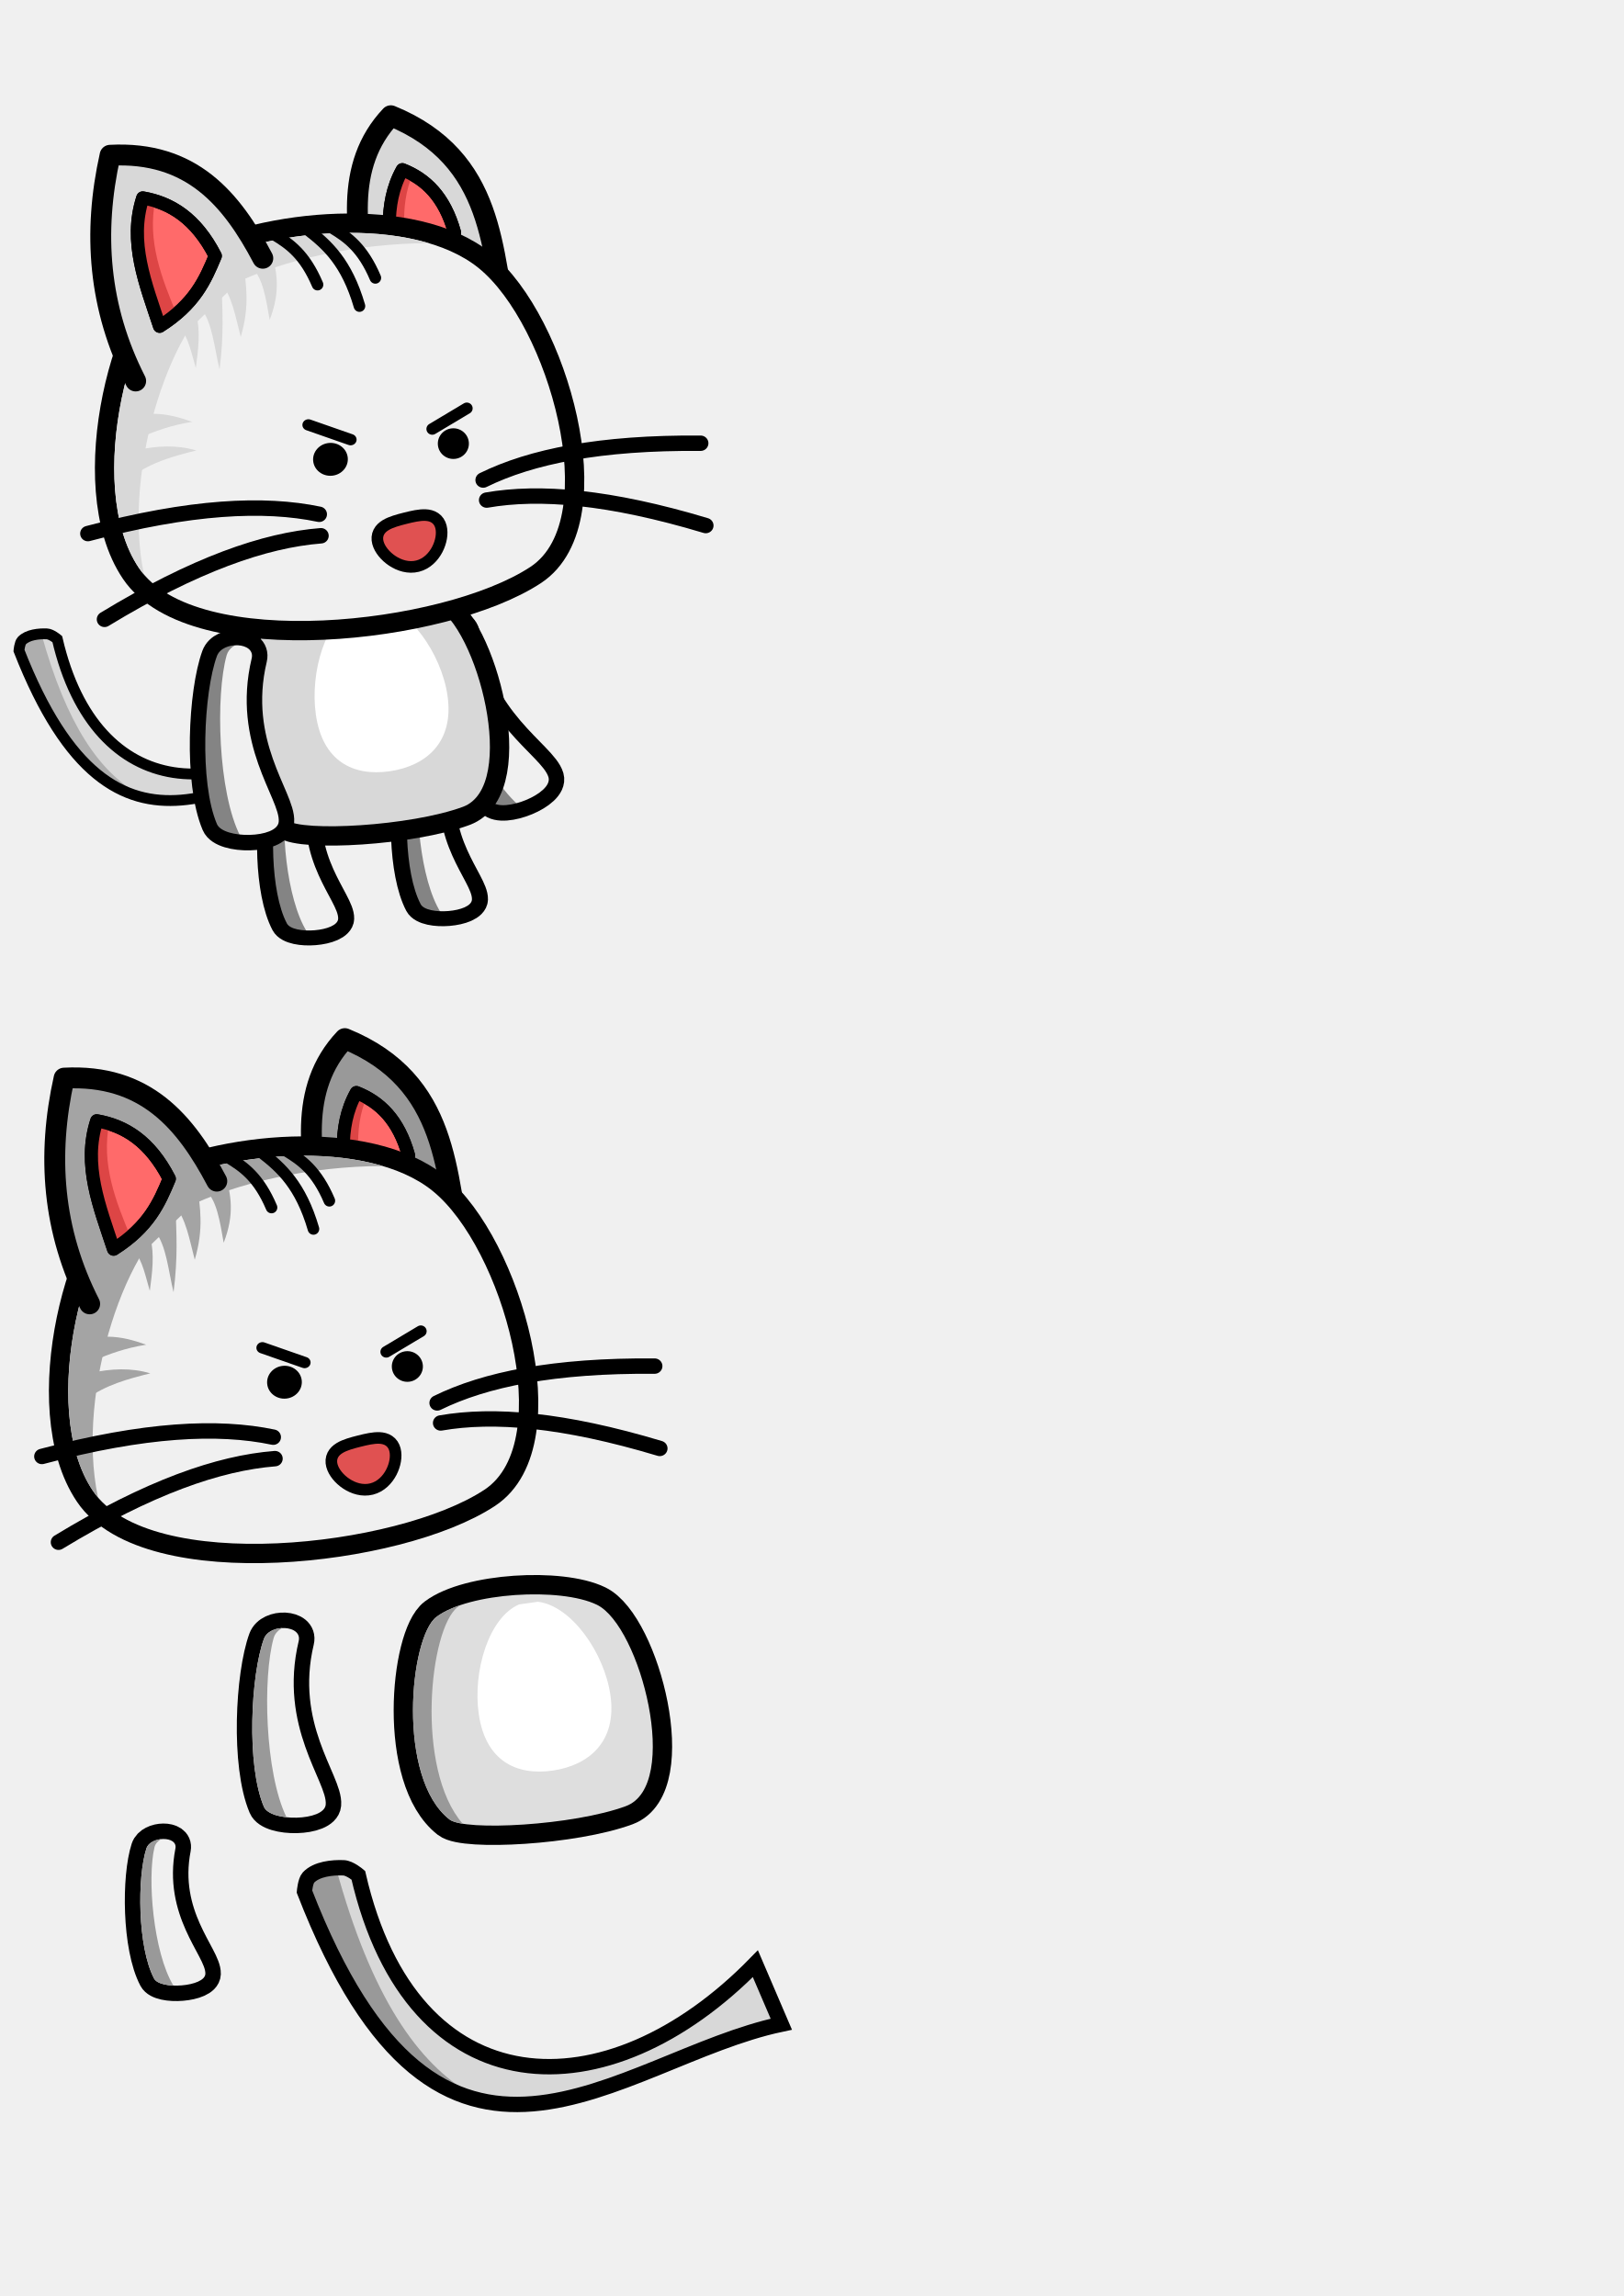
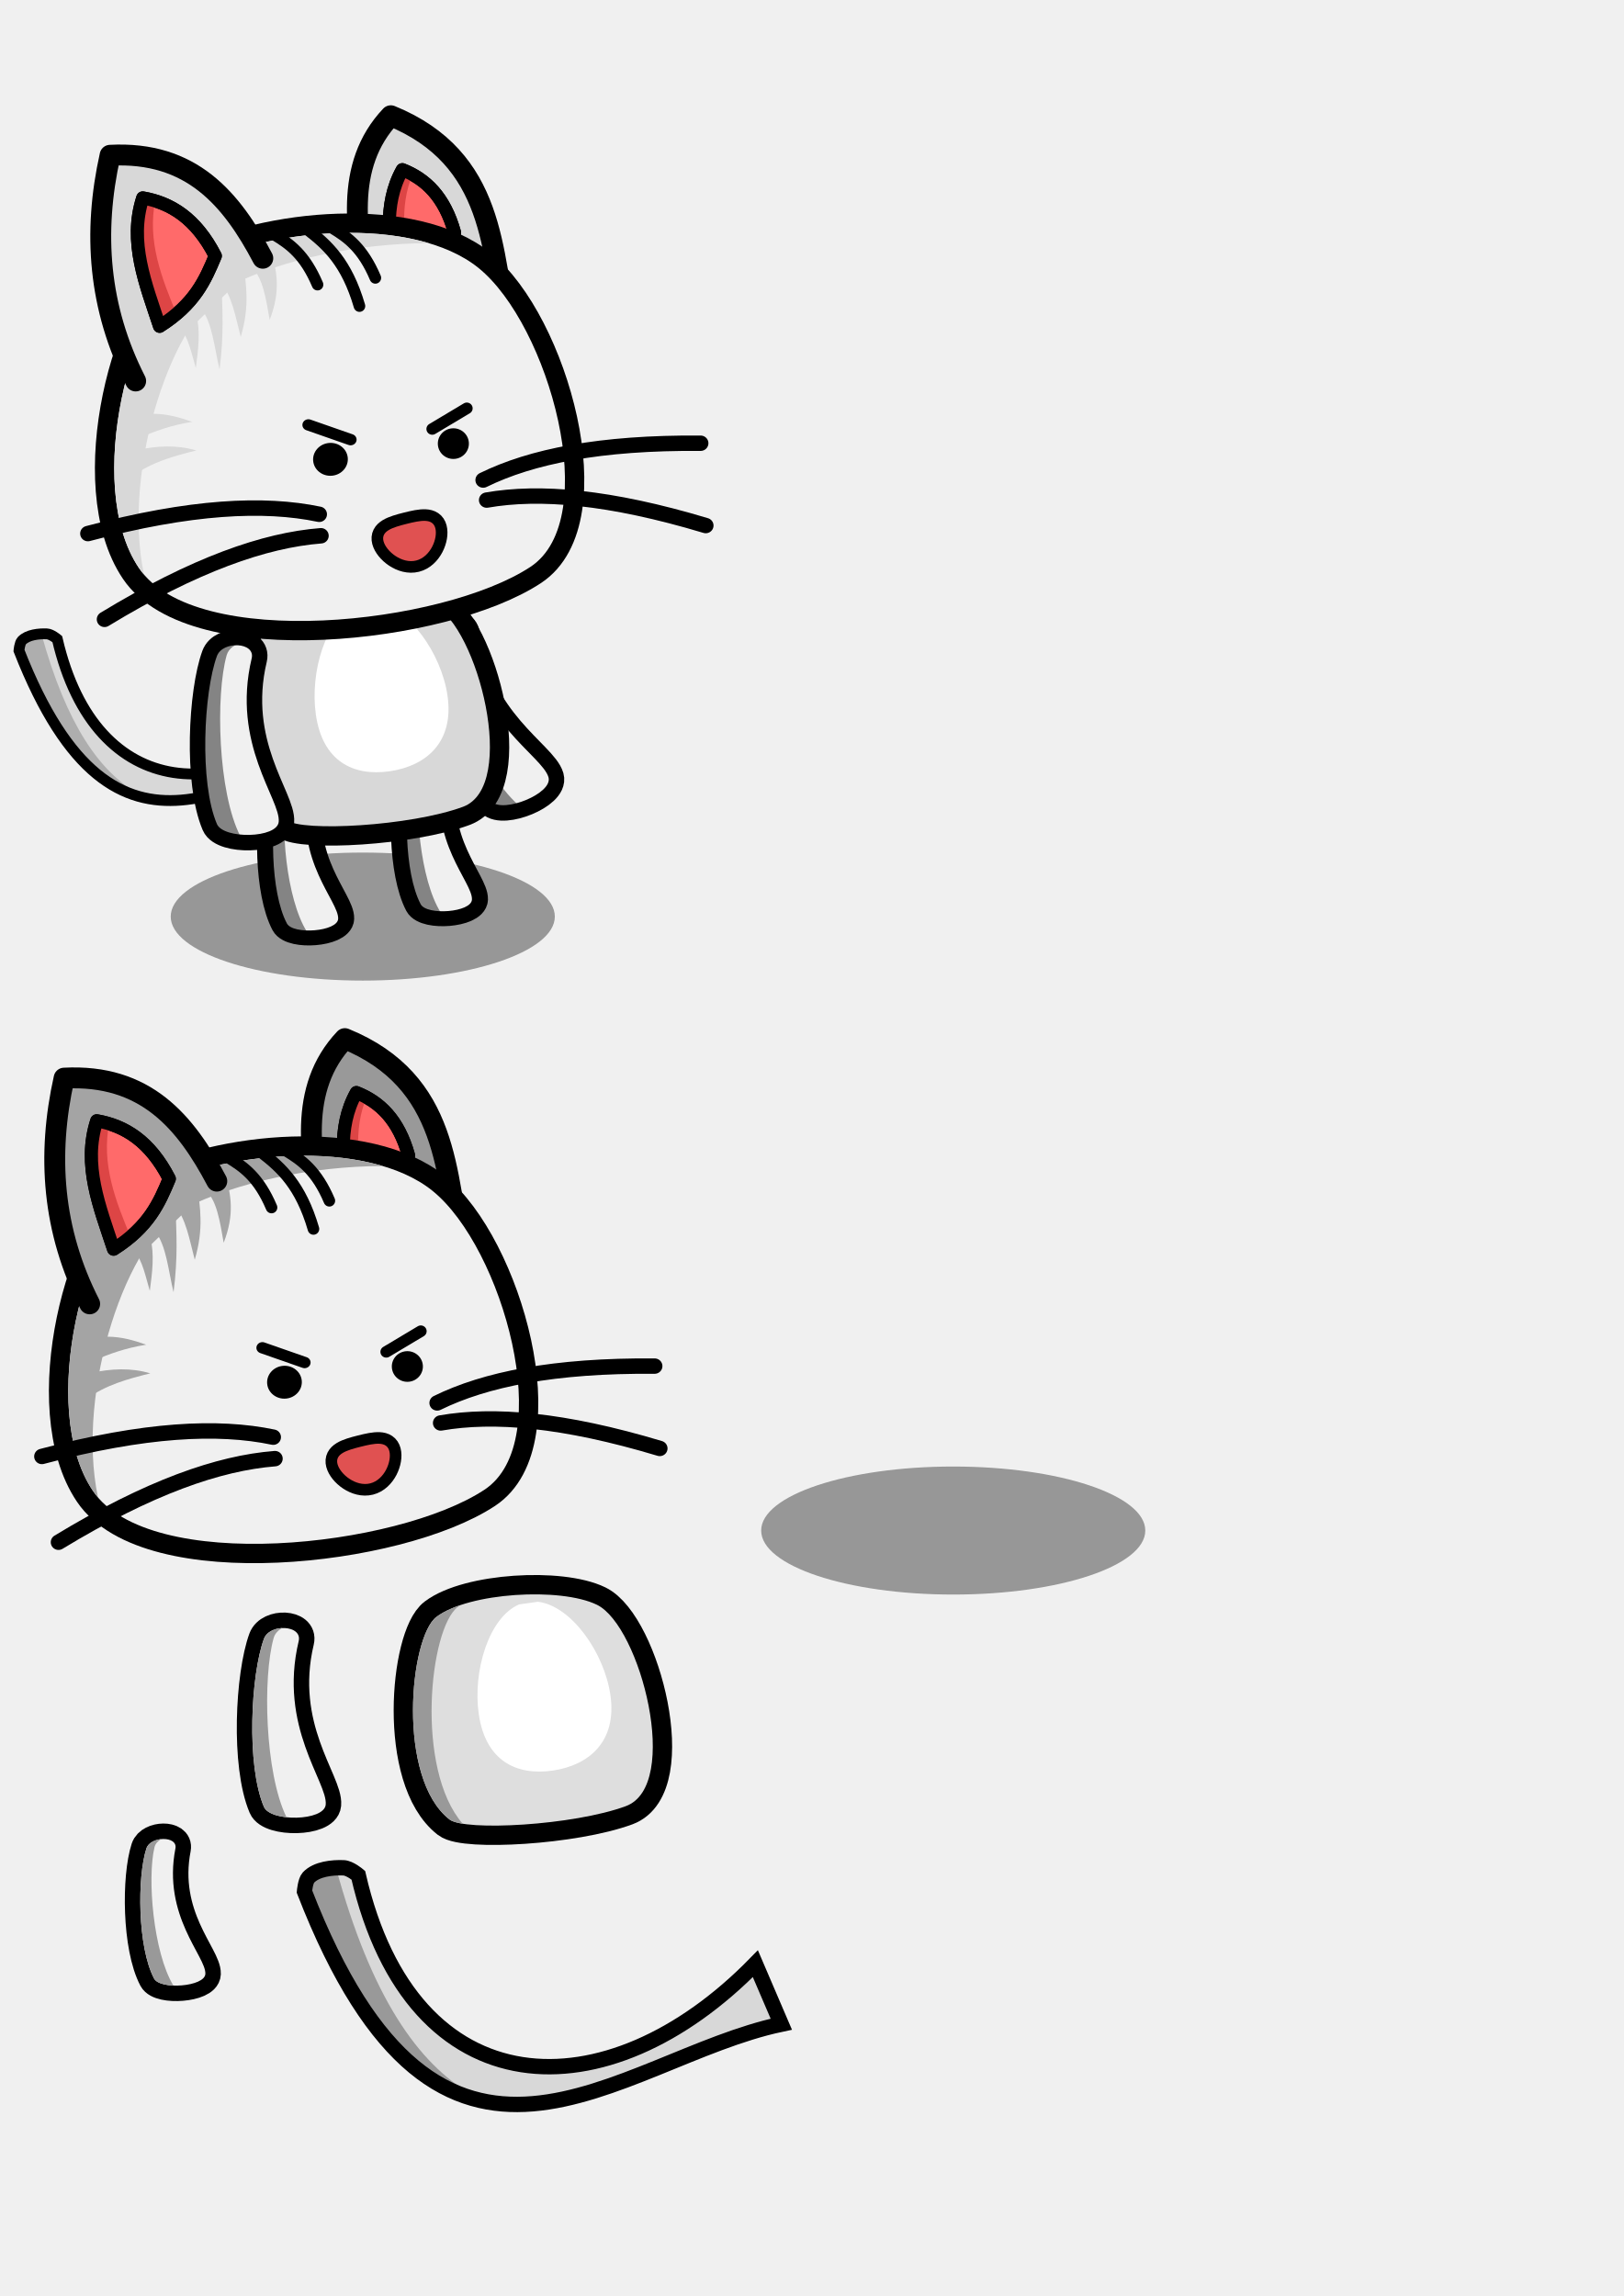
<svg xmlns="http://www.w3.org/2000/svg" width="210mm" height="297mm" viewBox="0 0 210 297" version="1.1" id="svg8">
  <defs id="defs2" />
  <g id="layer1">
+     <ellipse style="opacity:0.374;fill:#000000;fill-opacity:1;stroke:none;stroke-width:1.4;stroke-linecap:butt;stroke-linejoin:round;stroke-miterlimit:4;stroke-dasharray:none;stroke-opacity:1;paint-order:stroke fill markers" id="path4609" cx="46.919" cy="118.564" rx="24.839" ry="8.28" />
    <g id="g4617" transform="translate(41.76637,-8.315476)">
      <path style="fill:#d8d8d8;fill-opacity:1;stroke:none;stroke-width:1.4;stroke-linecap:butt;stroke-linejoin:miter;stroke-miterlimit:4;stroke-dasharray:none;stroke-opacity:1" d="M 2.163,99.047 C -11.433,112.836 -29.367,112.469 -34.357,90.988 c 0,0 -0.768,-0.652 -1.348,-0.678 -1.008,-0.045 -2.5,0.097 -3.24,0.89 -0.284,0.304 -0.367,1.272 -0.367,1.272 12.628,32.284 28.733,15.258 43.861,12.088 z" id="path4604" />
      <path id="path4606" transform="scale(0.2645833)" d="m -137.605,341.348 c -3.442,0.168 -7.388,0.992 -9.588,3.346 -1.073,1.148 -1.389,4.809 -1.389,4.809 17.862,45.665 37.564,65.226 58.225,71.199 v -1.281 c -18.653,-10.592 -34.982,-33.541 -47.248,-78.072 z" style="fill:#000000;fill-opacity:0.193;stroke:none;stroke-width:5.291;stroke-linecap:butt;stroke-linejoin:miter;stroke-miterlimit:4;stroke-dasharray:none;stroke-opacity:1" />
      <path id="path4600" d="M 2.163,99.047 C -11.433,112.836 -29.367,112.469 -34.357,90.988 c 0,0 -0.768,-0.652 -1.348,-0.678 -1.008,-0.045 -2.5,0.097 -3.24,0.89 -0.284,0.304 -0.367,1.272 -0.367,1.272 12.628,32.284 28.733,15.258 43.861,12.088 z" style="fill:none;fill-opacity:1;stroke:#000000;stroke-width:1.4;stroke-linecap:butt;stroke-linejoin:miter;stroke-miterlimit:4;stroke-dasharray:none;stroke-opacity:1" />
    </g>
    <g id="g4870">
      <g id="g4803" style="stroke-width:4;stroke-miterlimit:4;stroke-dasharray:none" transform="rotate(-21.09213,35.53628,11.43265)">
        <path id="path4797" d="m 28.503,85.885 c 0.738,-2.02 5.001,-1.817 4.499,0.283 -2.658,11.129 3.76,18.26 3.496,21.152 -0.197,2.157 -7.157,2.258 -7.995,0.283 -2.297,-5.411 -1.697,-17.074 0,-21.719 z" style="opacity:1;fill:none;fill-opacity:1;stroke:#000000;stroke-width:4;stroke-linecap:round;stroke-linejoin:round;stroke-miterlimit:4;stroke-dasharray:none;stroke-opacity:1;paint-order:stroke fill markers" />
        <path style="opacity:1;fill:#f0f0f0;fill-opacity:1;stroke:none;stroke-width:4;stroke-linecap:round;stroke-linejoin:round;stroke-miterlimit:4;stroke-dasharray:none;stroke-opacity:1;paint-order:stroke fill markers" d="m 28.503,85.885 c 0.738,-2.02 5.001,-1.817 4.499,0.283 -2.658,11.129 3.76,18.26 3.496,21.152 -0.197,2.157 -7.157,2.258 -7.995,0.283 -2.297,-5.411 -1.697,-17.074 0,-21.719 z" id="path4799" />
        <path id="path4801" transform="scale(0.2645833)" d="m 117.912,317.533 c -4.297,-0.239 -9.203,1.543 -10.65,5.506 -6.658,18.222 -9.013,63.984 0,85.215 1.345,3.169 6.716,4.953 12.637,5.402 -0.27,-0.305 -0.513,-0.625 -0.691,-0.971 -11.034,-21.35 -12.187,-69.082 -6.703,-88.539 0.949,-3.367 4.282,-5.466 7.863,-6.23 -0.774,-0.206 -1.601,-0.335 -2.455,-0.383 z" style="opacity:1;fill:#000000;fill-opacity:0.453;stroke:none;stroke-width:15.118;stroke-linecap:round;stroke-linejoin:round;stroke-miterlimit:4;stroke-dasharray:none;stroke-opacity:1;paint-order:stroke fill markers" />
      </g>
      <g transform="translate(0.1889881,1.700893)" id="g4829">
        <g id="g4819" style="stroke-width:4.975;stroke-miterlimit:4;stroke-dasharray:none" transform="matrix(0.8312477,-0.04899425,0.04567883,0.7749976,25.61031,33.26686)">
          <path id="path4813" d="m 28.503,85.885 c 0.738,-2.02 5.001,-1.817 4.499,0.283 -2.658,11.129 3.76,18.26 3.496,21.152 -0.197,2.157 -7.157,2.258 -7.995,0.283 -2.297,-5.411 -1.697,-17.074 0,-21.719 z" style="opacity:1;fill:none;fill-opacity:1;stroke:#000000;stroke-width:4.975;stroke-linecap:round;stroke-linejoin:round;stroke-miterlimit:4;stroke-dasharray:none;stroke-opacity:1;paint-order:stroke fill markers" />
          <path style="opacity:1;fill:#f0f0f0;fill-opacity:1;stroke:none;stroke-width:4.975;stroke-linecap:round;stroke-linejoin:round;stroke-miterlimit:4;stroke-dasharray:none;stroke-opacity:1;paint-order:stroke fill markers" d="m 28.503,85.885 c 0.738,-2.02 5.001,-1.817 4.499,0.283 -2.658,11.129 3.76,18.26 3.496,21.152 -0.197,2.157 -7.157,2.258 -7.995,0.283 -2.297,-5.411 -1.697,-17.074 0,-21.719 z" id="path4815" />
          <path id="path4817" transform="scale(0.2645833)" d="m 117.912,317.533 c -4.297,-0.239 -9.203,1.543 -10.65,5.506 -6.658,18.222 -9.013,63.984 0,85.215 1.345,3.169 6.716,4.953 12.637,5.402 -0.27,-0.305 -0.513,-0.625 -0.691,-0.971 -11.034,-21.35 -12.187,-69.082 -6.703,-88.539 0.949,-3.367 4.282,-5.466 7.863,-6.23 -0.774,-0.206 -1.601,-0.335 -2.455,-0.383 z" style="opacity:1;fill:#000000;fill-opacity:0.453;stroke:none;stroke-width:18.803;stroke-linecap:round;stroke-linejoin:round;stroke-miterlimit:4;stroke-dasharray:none;stroke-opacity:1;paint-order:stroke fill markers" />
        </g>
        <g transform="matrix(0.8312477,-0.04899425,0.04567883,0.7749976,8.305708,35.75511)" style="stroke-width:4.975;stroke-miterlimit:4;stroke-dasharray:none" id="g4811">
          <path style="opacity:1;fill:none;fill-opacity:1;stroke:#000000;stroke-width:4.975;stroke-linecap:round;stroke-linejoin:round;stroke-miterlimit:4;stroke-dasharray:none;stroke-opacity:1;paint-order:stroke fill markers" d="m 28.503,85.885 c 0.738,-2.02 5.001,-1.817 4.499,0.283 -2.658,11.129 3.76,18.26 3.496,21.152 -0.197,2.157 -7.157,2.258 -7.995,0.283 -2.297,-5.411 -1.697,-17.074 0,-21.719 z" id="path4805" />
          <path id="path4807" d="m 28.503,85.885 c 0.738,-2.02 5.001,-1.817 4.499,0.283 -2.658,11.129 3.76,18.26 3.496,21.152 -0.197,2.157 -7.157,2.258 -7.995,0.283 -2.297,-5.411 -1.697,-17.074 0,-21.719 z" style="opacity:1;fill:#f0f0f0;fill-opacity:1;stroke:none;stroke-width:4.975;stroke-linecap:round;stroke-linejoin:round;stroke-miterlimit:4;stroke-dasharray:none;stroke-opacity:1;paint-order:stroke fill markers" />
          <path style="opacity:1;fill:#000000;fill-opacity:0.453;stroke:none;stroke-width:18.803;stroke-linecap:round;stroke-linejoin:round;stroke-miterlimit:4;stroke-dasharray:none;stroke-opacity:1;paint-order:stroke fill markers" d="m 117.912,317.533 c -4.297,-0.239 -9.203,1.543 -10.65,5.506 -6.658,18.222 -9.013,63.984 0,85.215 1.345,3.169 6.716,4.953 12.637,5.402 -0.27,-0.305 -0.513,-0.625 -0.691,-0.971 -11.034,-21.35 -12.187,-69.082 -6.703,-88.539 0.949,-3.367 4.282,-5.466 7.863,-6.23 -0.774,-0.206 -1.601,-0.335 -2.455,-0.383 z" transform="scale(0.2645833)" id="path4809" />
        </g>
      </g>
      <g id="g4678">
        <path style="opacity:1;fill:#d8d8d8;fill-opacity:1;stroke:#000000;stroke-width:5;stroke-linecap:round;stroke-linejoin:round;stroke-miterlimit:4;stroke-dasharray:none;stroke-opacity:1;paint-order:stroke fill markers" d="m 35.381,79.883 c 4.189,-3.161 16.061,-3.856 20.757,-1.566 5.633,2.748 10.94,23.389 3.732,26.05 -6.764,2.497 -20.821,3.265 -22.801,1.72 -6.867,-5.359 -5.159,-23.586 -1.688,-26.204 z" id="rect4490" />
        <path style="opacity:1;fill:#ffffff;fill-opacity:1;stroke:none;stroke-width:18.898;stroke-linecap:round;stroke-linejoin:round;stroke-miterlimit:4;stroke-dasharray:none;stroke-opacity:1;paint-order:stroke fill markers" d="M 183.357 294.521 C 180.298 294.993 177.224 295.43 174.133 295.822 C 159.229 302.209 151.413 328.614 154.406 349.418 C 157.685 372.206 172.685 379.633 190.455 377.076 C 208.225 374.52 222.038 362.948 218.76 340.16 C 215.774 319.405 199.639 296.51 183.357 294.521 z " transform="scale(0.2645833)" id="path4844" />
      </g>
      <g id="g4674">
        <g id="g4631">
          <g id="g4604">
            <g id="g4740" transform="translate(0.5669643,3.779762)">
              <path id="path4497" d="M 65.101,39.098 C 63.01,28.795 63.567,16.737 49.981,11.192 c -6.138,6.504 -4.462,15.349 -2.728,24.081" style="fill:#d8d8d8;fill-opacity:1;stroke:#000000;stroke-width:2.7;stroke-linecap:butt;stroke-linejoin:round;stroke-miterlimit:4;stroke-dasharray:none;stroke-opacity:1" />
              <g style="stroke-width:1.137" transform="matrix(0.8585841,0.1746828,-0.1731684,0.866093,38.76432,-4.293689)" id="g4714">
                <path id="path4708" d="m 19.251,22.061 c -1.853,5.687 0.37,11.133 2.177,16.603 4.568,-2.889 5.906,-5.994 7.201,-9.102 -2.502,-4.888 -5.763,-6.87 -9.378,-7.501 z" style="fill:#ff6a6a;fill-opacity:1;stroke:#000000;stroke-width:1.932;stroke-linecap:round;stroke-linejoin:round;stroke-miterlimit:4;stroke-dasharray:none;stroke-opacity:1" />
                <path id="path4710" d="m 19.652,22.061 c -1.853,5.687 0.37,11.133 2.177,16.603 0.709,-0.448 1.332,-0.902 1.897,-1.36 -2.044,-4.842 -3.936,-9.703 -2.846,-14.969 -0.405,-0.11 -0.814,-0.203 -1.228,-0.275 z" style="fill:#dd4545;fill-opacity:1;stroke:none;stroke-width:1.932;stroke-linecap:round;stroke-linejoin:round;stroke-miterlimit:4;stroke-dasharray:none;stroke-opacity:1" />
                <path style="fill:none;fill-opacity:1;stroke:#000000;stroke-width:1.932;stroke-linecap:round;stroke-linejoin:round;stroke-miterlimit:4;stroke-dasharray:none;stroke-opacity:1" d="m 19.251,22.061 c -1.853,5.687 0.37,11.133 2.177,16.603 4.568,-2.889 5.906,-5.994 7.201,-9.102 -2.502,-4.888 -5.763,-6.87 -9.378,-7.501 z" id="path4712" />
              </g>
            </g>
            <g id="g4555">
              <g id="g4543">
                <path style="opacity:1;fill:#f0f0f0;fill-opacity:1;stroke:#000000;stroke-width:5;stroke-linecap:round;stroke-linejoin:round;stroke-miterlimit:4;stroke-dasharray:none;stroke-opacity:1;paint-order:stroke fill markers" d="m 24.418,34.779 c 10.103,-5.357 28.995,-6.975 37.479,-0.111 9.043,7.317 16.151,32.438 6.701,38.663 C 57.277,80.79 25.279,84.294 17.977,73.482 10.67,62.663 17.18,38.617 24.418,34.779 Z" id="rect4485" />
                <g id="g4722" transform="matrix(1,0,0,0.939834,0,4.83221)" style="stroke-width:1.032">
                  <path id="path4691" transform="scale(0.2645833)" d="m 74.9,195.832 c -0.964,0.002 -1.94,0.042 -2.928,0.125 l -3.283,12.121 c 7.209,-3.212 14.761,-6.275 25.254,-8.08 -6.086,-2.306 -12.294,-4.179 -19.043,-4.166 z m 6.67,16.982 c -4.798,0.043 -9.596,0.737 -14.395,1.83 l -2.021,13.385 c 9.06,-7.1 19.882,-10.236 30.811,-13.131 -4.798,-1.516 -9.596,-2.127 -14.395,-2.084 z" style="fill:#d8d8d8;fill-opacity:1;stroke:none;stroke-width:1.032px;stroke-linecap:butt;stroke-linejoin:miter;stroke-opacity:1" />
                  <path id="path4682" transform="scale(0.2645833)" d="m 132.836,112.367 -10.102,7.07 c 5.738,5.115 7.265,16.543 9.09,27.527 5.453,-14.963 3.488,-24.914 1.012,-34.598 z m -13.891,5.051 -11.363,9.85 c 5.837,6.765 7.512,18.158 10.102,28.535 4.536,-16.453 2.571,-27.127 1.262,-38.385 z m -10.607,11.869 -10.1,11.617 c 5.629,7.488 6.517,20.665 9.09,31.82 2.225,-18.727 1.352,-30.487 1.01,-43.438 z m -12.373,14.9 -7.828,7.07 c 4.029,5.026 5.46,13.092 7.576,20.709 1.202,-9.483 2.342,-18.954 0.252,-27.779 z" style="fill:#d8d8d8;fill-opacity:1;stroke:none;stroke-width:1.032px;stroke-linecap:butt;stroke-linejoin:miter;stroke-opacity:1" />
                  <path id="path4669" transform="scale(0.2645833)" d="m 170.393,101.688 c -28.157,0.098 -57.819,7.299 -78.105,18.744 -27.357,15.434 -51.958,112.134 -24.344,155.641 0.738,1.163 1.557,2.278 2.426,3.359 -11.001,-56.009 14.556,-135.535 42.436,-150.428 25.141,-13.43 61.928,-21.866 96.814,-21.939 -11.844,-3.744 -25.351,-5.425 -39.227,-5.377 z" style="opacity:1;fill:#d8d8d8;fill-opacity:1;stroke:none;stroke-width:19.493;stroke-linecap:round;stroke-linejoin:round;stroke-miterlimit:4;stroke-dasharray:none;stroke-opacity:1;paint-order:stroke fill markers" />
                </g>
              </g>
              <g style="stroke-width:1.149;stroke-miterlimit:4;stroke-dasharray:none" transform="matrix(1.301408,0,0,1.309682,-11.70101,-5.03174)" id="g4581">
                <path style="fill:none;stroke:#000000;stroke-width:1.149;stroke-linecap:round;stroke-linejoin:miter;stroke-miterlimit:4;stroke-dasharray:none;stroke-opacity:1;paint-order:stroke fill markers" d="m 39.556,26.523 c 1.97,1.512 3.888,3.233 5.158,7.547" id="path4564" />
                <path id="path4566" d="m 36.261,27.023 c 1.522,0.909 3.024,1.971 4.287,4.93" style="fill:none;stroke:#000000;stroke-width:1.149;stroke-linecap:round;stroke-linejoin:miter;stroke-miterlimit:4;stroke-dasharray:none;stroke-opacity:1;paint-order:stroke fill markers" />
                <path style="fill:none;stroke:#000000;stroke-width:1.149;stroke-linecap:round;stroke-linejoin:miter;stroke-miterlimit:4;stroke-dasharray:none;stroke-opacity:1;paint-order:stroke fill markers" d="m 42.007,26.355 c 1.522,0.909 3.024,1.971 4.287,4.93" id="path4568" />
              </g>
            </g>
          </g>
          <g transform="translate(-0.785596,3.542136)" id="g4733">
            <path style="fill:#d8d8d8;fill-opacity:1;stroke:none;stroke-width:2.7;stroke-linecap:round;stroke-linejoin:round;stroke-miterlimit:4;stroke-dasharray:none;stroke-opacity:1" d="M 34.774,29.865 C 30.734,22.196 25.551,15.978 15.025,16.542 12.797,26.512 13.508,36.273 18.332,45.74" id="path4662" />
            <g id="g4706">
              <path id="path4658" d="m 19.251,22.061 c -1.853,5.687 0.37,11.133 2.177,16.603 4.568,-2.889 5.906,-5.994 7.201,-9.102 -2.502,-4.888 -5.763,-6.87 -9.378,-7.501 z" style="fill:#ff6a6a;fill-opacity:1;stroke:#000000;stroke-width:1.7;stroke-linecap:round;stroke-linejoin:round;stroke-miterlimit:4;stroke-dasharray:none;stroke-opacity:1" />
              <path id="path4696" d="m 19.652,22.061 c -1.853,5.687 0.37,11.133 2.177,16.603 0.709,-0.448 1.332,-0.902 1.897,-1.36 -2.044,-4.842 -3.936,-9.703 -2.846,-14.969 -0.405,-0.11 -0.814,-0.203 -1.228,-0.275 z" style="fill:#dd4545;fill-opacity:1;stroke:none;stroke-width:1.7;stroke-linecap:round;stroke-linejoin:round;stroke-miterlimit:4;stroke-dasharray:none;stroke-opacity:1" />
              <path style="fill:none;fill-opacity:1;stroke:#000000;stroke-width:1.7;stroke-linecap:round;stroke-linejoin:round;stroke-miterlimit:4;stroke-dasharray:none;stroke-opacity:1" d="m 19.251,22.061 c -1.853,5.687 0.37,11.133 2.177,16.603 4.568,-2.889 5.906,-5.994 7.201,-9.102 -2.502,-4.888 -5.763,-6.87 -9.378,-7.501 z" id="path4701" />
            </g>
            <path id="path4660" d="M 34.774,29.865 C 30.734,22.196 25.551,15.978 15.025,16.542 12.797,26.512 13.508,36.273 18.332,45.74" style="display:inline;fill:none;stroke:#000000;stroke-width:2.7;stroke-linecap:round;stroke-linejoin:round;stroke-miterlimit:4;stroke-dasharray:none;stroke-opacity:1" />
          </g>
        </g>
        <g id="g4637" transform="matrix(0.791142,0,0,0.7809278,10.574,13.29722)" style="stroke-width:1.272">
          <g style="stroke-width:1.162" transform="matrix(1.113297,-0.1050809,0.100768,1.067604,-8.350695,4.169412)" id="g4621">
            <circle style="opacity:1;fill:#000000;fill-opacity:1;stroke:none;stroke-width:3.137;stroke-linecap:round;stroke-linejoin:round;stroke-miterlimit:4;stroke-dasharray:none;stroke-opacity:1;paint-order:stroke fill markers" id="path4615" cx="39.021" cy="55.255" r="2.539" />
            <path style="fill:none;stroke:#000000;stroke-width:1.743;stroke-linecap:round;stroke-linejoin:miter;stroke-miterlimit:4;stroke-dasharray:none;stroke-opacity:1" d="M 42.228,52.516 36.283,49.641" id="path4617" />
          </g>
          <g id="g4627" transform="matrix(-0.9955751,0.09396948,0.09396948,0.9955751,94.40476,-2.222618)" style="stroke-width:1.272">
            <circle r="2.539" cy="55.255" cx="39.021" id="circle4623" style="opacity:1;fill:#000000;fill-opacity:1;stroke:none;stroke-width:3.435;stroke-linecap:round;stroke-linejoin:round;stroke-miterlimit:4;stroke-dasharray:none;stroke-opacity:1;paint-order:stroke fill markers" />
            <path id="path4625" d="M 42.228,52.516 36.283,49.641" style="fill:none;stroke:#000000;stroke-width:1.908;stroke-linecap:round;stroke-linejoin:miter;stroke-miterlimit:4;stroke-dasharray:none;stroke-opacity:1" />
          </g>
        </g>
        <g id="g4680" transform="rotate(-2.352195,38.31472,68.95306)">
          <g style="stroke-width:2.14;stroke-miterlimit:4;stroke-dasharray:none" transform="matrix(-0.9054804,0.2406351,0.2414419,0.900808,73.79044,-4.437829)" id="g4528">
            <path id="path4524" d="m 53.053,64.743 c 6.794,-3.801 16.646,-6.351 31.271,-6.949" style="fill:none;stroke:#000000;stroke-width:2.14;stroke-linecap:round;stroke-linejoin:miter;stroke-miterlimit:4;stroke-dasharray:none;stroke-opacity:1" />
            <path style="fill:none;stroke:#000000;stroke-width:2.14;stroke-linecap:round;stroke-linejoin:miter;stroke-miterlimit:4;stroke-dasharray:none;stroke-opacity:1" d="m 53.71,67.659 c 7.592,-1.724 17.762,-1.384 31.959,2.18" id="path4526" />
          </g>
          <g id="g4540" transform="matrix(0.8869768,0.07956509,-0.08049695,0.8767089,20.90813,2.113372)" style="stroke-width:2.259;stroke-miterlimit:4;stroke-dasharray:none">
            <path style="fill:none;stroke:#000000;stroke-width:2.259;stroke-linecap:round;stroke-linejoin:miter;stroke-miterlimit:4;stroke-dasharray:none;stroke-opacity:1" d="m 53.053,64.743 c 6.794,-3.801 16.646,-6.351 31.271,-6.949" id="path4536" />
            <path id="path4538" d="m 53.71,67.659 c 7.592,-1.724 17.762,-1.384 31.959,2.18" style="fill:none;stroke:#000000;stroke-width:2.259;stroke-linecap:round;stroke-linejoin:miter;stroke-miterlimit:4;stroke-dasharray:none;stroke-opacity:1" />
          </g>
        </g>
        <path style="opacity:1;fill:#e05151;fill-opacity:1;stroke:#000000;stroke-width:3;stroke-linecap:round;stroke-linejoin:round;stroke-miterlimit:4;stroke-dasharray:none;stroke-opacity:1;paint-order:stroke fill markers" d="m 56.303,68.321 c 0.344,1.308 -0.621,3.717 -2.472,4.183 -1.85,0.466 -3.885,-1.189 -4.229,-2.497 -0.344,-1.308 1.132,-1.775 2.983,-2.24 1.85,-0.466 3.374,-0.754 3.718,0.554 z" id="path4716" />
      </g>
      <g transform="translate(-0.4495421,-1.013725)" style="stroke-width:4;stroke-miterlimit:4;stroke-dasharray:none" id="g4795">
        <path style="opacity:1;fill:none;fill-opacity:1;stroke:#000000;stroke-width:4;stroke-linecap:round;stroke-linejoin:round;stroke-miterlimit:4;stroke-dasharray:none;stroke-opacity:1;paint-order:stroke fill markers" d="m 28.503,85.885 c 0.738,-2.02 5.001,-1.817 4.499,0.283 -2.658,11.129 3.76,18.26 3.496,21.152 -0.197,2.157 -7.157,2.258 -7.995,0.283 -2.297,-5.411 -1.697,-17.074 0,-21.719 z" id="rect4742" />
        <path id="path4747" d="m 28.503,85.885 c 0.738,-2.02 5.001,-1.817 4.499,0.283 -2.658,11.129 3.76,18.26 3.496,21.152 -0.197,2.157 -7.157,2.258 -7.995,0.283 -2.297,-5.411 -1.697,-17.074 0,-21.719 z" style="opacity:1;fill:#f0f0f0;fill-opacity:1;stroke:none;stroke-width:4;stroke-linecap:round;stroke-linejoin:round;stroke-miterlimit:4;stroke-dasharray:none;stroke-opacity:1;paint-order:stroke fill markers" />
        <path style="opacity:1;fill:#000000;fill-opacity:0.453;stroke:none;stroke-width:15.118;stroke-linecap:round;stroke-linejoin:round;stroke-miterlimit:4;stroke-dasharray:none;stroke-opacity:1;paint-order:stroke fill markers" d="m 117.912,317.533 c -4.297,-0.239 -9.203,1.543 -10.65,5.506 -6.658,18.222 -9.013,63.984 0,85.215 1.345,3.169 6.716,4.953 12.637,5.402 -0.27,-0.305 -0.513,-0.625 -0.691,-0.971 -11.034,-21.35 -12.187,-69.082 -6.703,-88.539 0.949,-3.367 4.282,-5.466 7.863,-6.23 -0.774,-0.206 -1.601,-0.335 -2.455,-0.383 z" transform="scale(0.2645833)" id="path4783" />
      </g>
    </g>
    <g id="g4630">
      <path id="path4698" d="m 18.936,239.104 c 0.521,-1.601 4.074,-1.653 3.753,-7.3e-4 -1.701,8.755 3.96,13.967 3.872,16.221 -0.065,1.681 -5.846,2.101 -6.633,0.611 -2.157,-4.081 -2.19,-13.15 -0.992,-16.832 z" style="opacity:1;fill:none;fill-opacity:1;stroke:#000000;stroke-width:4;stroke-linecap:round;stroke-linejoin:round;stroke-miterlimit:4;stroke-dasharray:none;stroke-opacity:1;paint-order:stroke fill markers" />
      <path style="opacity:1;fill:#f0f0f0;fill-opacity:1;stroke:none;stroke-width:4;stroke-linecap:round;stroke-linejoin:round;stroke-miterlimit:4;stroke-dasharray:none;stroke-opacity:1;paint-order:stroke fill markers" d="m 18.936,239.104 c 0.521,-1.601 4.074,-1.653 3.753,-7.3e-4 -1.701,8.755 3.96,13.967 3.872,16.221 -0.065,1.681 -5.846,2.101 -6.633,0.611 -2.157,-4.081 -2.19,-13.15 -0.992,-16.832 z" id="path4700" />
      <path id="path4702" transform="scale(0.2645833)" d="M 78.721 899.158 C 75.602 899.477 72.448 901.002 71.57 903.699 C 67.041 917.617 67.17 951.892 75.32 967.316 C 76.457 969.467 80.351 970.557 84.74 970.738 C 74.911 954.405 71.898 918.255 75.52 903.111 C 75.921 901.434 77.138 900.106 78.721 899.158 z " style="opacity:1;fill:#999999;fill-opacity:1;stroke:none;stroke-width:15.118;stroke-linecap:round;stroke-linejoin:round;stroke-miterlimit:4;stroke-dasharray:none;stroke-opacity:1;paint-order:stroke fill markers" />
    </g>
    <g id="g4729">
      <g transform="translate(-5.949387,119.3789)" id="g4765">
        <g id="g4749">
          <g id="g4725" transform="translate(0.5669643,3.779762)">
            <path id="path4715" d="M 65.101,39.098 C 63.01,28.795 63.567,16.737 49.981,11.192 c -6.138,6.504 -4.462,15.349 -2.728,24.081" style="fill:#999999;fill-opacity:1;stroke:#000000;stroke-width:2.7;stroke-linecap:butt;stroke-linejoin:round;stroke-miterlimit:4;stroke-dasharray:none;stroke-opacity:1" />
            <g style="stroke-width:1.137" transform="matrix(0.8585841,0.1746828,-0.1731684,0.866093,38.76432,-4.293689)" id="g4723">
              <path id="path4717" d="m 19.251,22.061 c -1.853,5.687 0.37,11.133 2.177,16.603 4.568,-2.889 5.906,-5.994 7.201,-9.102 -2.502,-4.888 -5.763,-6.87 -9.378,-7.501 z" style="fill:#ff6a6a;fill-opacity:1;stroke:#000000;stroke-width:1.932;stroke-linecap:round;stroke-linejoin:round;stroke-miterlimit:4;stroke-dasharray:none;stroke-opacity:1" />
              <path id="path4719" d="m 19.652,22.061 c -1.853,5.687 0.37,11.133 2.177,16.603 0.709,-0.448 1.332,-0.902 1.897,-1.36 -2.044,-4.842 -3.936,-9.703 -2.846,-14.969 -0.405,-0.11 -0.814,-0.203 -1.228,-0.275 z" style="fill:#dd4545;fill-opacity:1;stroke:none;stroke-width:1.932;stroke-linecap:round;stroke-linejoin:round;stroke-miterlimit:4;stroke-dasharray:none;stroke-opacity:1" />
              <path style="fill:none;fill-opacity:1;stroke:#000000;stroke-width:1.932;stroke-linecap:round;stroke-linejoin:round;stroke-miterlimit:4;stroke-dasharray:none;stroke-opacity:1" d="m 19.251,22.061 c -1.853,5.687 0.37,11.133 2.177,16.603 4.568,-2.889 5.906,-5.994 7.201,-9.102 -2.502,-4.888 -5.763,-6.87 -9.378,-7.501 z" id="path4721" />
            </g>
          </g>
          <g id="g4747">
            <g id="g4737">
              <path style="opacity:1;fill:#f0f0f0;fill-opacity:1;stroke:#000000;stroke-width:5;stroke-linecap:round;stroke-linejoin:round;stroke-miterlimit:4;stroke-dasharray:none;stroke-opacity:1;paint-order:stroke fill markers" d="m 24.418,34.779 c 10.103,-5.357 28.995,-6.975 37.479,-0.111 9.043,7.317 16.151,32.438 6.701,38.663 C 57.277,80.79 25.279,84.294 17.977,73.482 10.67,62.663 17.18,38.617 24.418,34.779 Z" id="path4727" />
              <g id="g4735" transform="matrix(1,0,0,0.939834,0,4.83221)" style="stroke-width:1.032">
                <path id="path4729" transform="scale(0.2645833)" d="m 74.9,195.832 c -0.964,0.002 -1.94,0.042 -2.928,0.125 l -3.283,12.121 c 7.209,-3.212 14.761,-6.275 25.254,-8.08 -6.086,-2.306 -12.294,-4.179 -19.043,-4.166 z m 6.67,16.982 c -4.798,0.043 -9.596,0.737 -14.395,1.83 l -2.021,13.385 c 9.06,-7.1 19.882,-10.236 30.811,-13.131 -4.798,-1.516 -9.596,-2.127 -14.395,-2.084 z" style="fill:#a4a4a4;fill-opacity:1;stroke:none;stroke-width:1.032px;stroke-linecap:butt;stroke-linejoin:miter;stroke-opacity:1" />
                <path id="path4731" transform="scale(0.2645833)" d="m 132.836,112.367 -10.102,7.07 c 5.738,5.115 7.265,16.543 9.09,27.527 5.453,-14.963 3.488,-24.914 1.012,-34.598 z m -13.891,5.051 -11.363,9.85 c 5.837,6.765 7.512,18.158 10.102,28.535 4.536,-16.453 2.571,-27.127 1.262,-38.385 z m -10.607,11.869 -10.1,11.617 c 5.629,7.488 6.517,20.665 9.09,31.82 2.225,-18.727 1.352,-30.487 1.01,-43.438 z m -12.373,14.9 -7.828,7.07 c 4.029,5.026 5.46,13.092 7.576,20.709 1.202,-9.483 2.342,-18.954 0.252,-27.779 z" style="fill:#a4a4a4;fill-opacity:1;stroke:none;stroke-width:1.032px;stroke-linecap:butt;stroke-linejoin:miter;stroke-opacity:1" />
                <path id="path4733" transform="scale(0.2645833)" d="m 170.393,101.688 c -28.157,0.098 -57.819,7.299 -78.105,18.744 -27.357,15.434 -51.958,112.134 -24.344,155.641 0.738,1.163 1.557,2.278 2.426,3.359 -11.001,-56.009 14.556,-135.535 42.436,-150.428 25.141,-13.43 61.928,-21.866 96.814,-21.939 -11.844,-3.744 -25.351,-5.425 -39.227,-5.377 z" style="opacity:1;fill:#a4a4a4;fill-opacity:1;stroke:none;stroke-width:19.493;stroke-linecap:round;stroke-linejoin:round;stroke-miterlimit:4;stroke-dasharray:none;stroke-opacity:1;paint-order:stroke fill markers" />
              </g>
            </g>
            <g style="stroke-width:1.149;stroke-miterlimit:4;stroke-dasharray:none" transform="matrix(1.301408,0,0,1.309682,-11.70101,-5.03174)" id="g4745">
              <path style="fill:none;stroke:#000000;stroke-width:1.149;stroke-linecap:round;stroke-linejoin:miter;stroke-miterlimit:4;stroke-dasharray:none;stroke-opacity:1;paint-order:stroke fill markers" d="m 39.556,26.523 c 1.97,1.512 3.888,3.233 5.158,7.547" id="path4739" />
              <path id="path4741" d="m 36.261,27.023 c 1.522,0.909 3.024,1.971 4.287,4.93" style="fill:none;stroke:#000000;stroke-width:1.149;stroke-linecap:round;stroke-linejoin:miter;stroke-miterlimit:4;stroke-dasharray:none;stroke-opacity:1;paint-order:stroke fill markers" />
              <path style="fill:none;stroke:#000000;stroke-width:1.149;stroke-linecap:round;stroke-linejoin:miter;stroke-miterlimit:4;stroke-dasharray:none;stroke-opacity:1;paint-order:stroke fill markers" d="m 42.007,26.355 c 1.522,0.909 3.024,1.971 4.287,4.93" id="path4743" />
            </g>
          </g>
        </g>
        <g transform="translate(-0.785596,3.542136)" id="g4763">
          <path style="fill:#a4a4a4;fill-opacity:1;stroke:none;stroke-width:2.7;stroke-linecap:round;stroke-linejoin:round;stroke-miterlimit:4;stroke-dasharray:none;stroke-opacity:1" d="M 34.774,29.865 C 30.734,22.196 25.551,15.978 15.025,16.542 12.797,26.512 13.508,36.273 18.332,45.74" id="path4751" />
          <g id="g4759">
            <path id="path4753" d="m 19.251,22.061 c -1.853,5.687 0.37,11.133 2.177,16.603 4.568,-2.889 5.906,-5.994 7.201,-9.102 -2.502,-4.888 -5.763,-6.87 -9.378,-7.501 z" style="fill:#ff6a6a;fill-opacity:1;stroke:#000000;stroke-width:1.7;stroke-linecap:round;stroke-linejoin:round;stroke-miterlimit:4;stroke-dasharray:none;stroke-opacity:1" />
            <path id="path4755" d="m 19.652,22.061 c -1.853,5.687 0.37,11.133 2.177,16.603 0.709,-0.448 1.332,-0.902 1.897,-1.36 -2.044,-4.842 -3.936,-9.703 -2.846,-14.969 -0.405,-0.11 -0.814,-0.203 -1.228,-0.275 z" style="fill:#dd4545;fill-opacity:1;stroke:none;stroke-width:1.7;stroke-linecap:round;stroke-linejoin:round;stroke-miterlimit:4;stroke-dasharray:none;stroke-opacity:1" />
            <path style="fill:none;fill-opacity:1;stroke:#000000;stroke-width:1.7;stroke-linecap:round;stroke-linejoin:round;stroke-miterlimit:4;stroke-dasharray:none;stroke-opacity:1" d="m 19.251,22.061 c -1.853,5.687 0.37,11.133 2.177,16.603 4.568,-2.889 5.906,-5.994 7.201,-9.102 -2.502,-4.888 -5.763,-6.87 -9.378,-7.501 z" id="path4757" />
          </g>
          <path id="path4761" d="M 34.774,29.865 C 30.734,22.196 25.551,15.978 15.025,16.542 12.797,26.512 13.508,36.273 18.332,45.74" style="display:inline;fill:none;stroke:#000000;stroke-width:2.7;stroke-linecap:round;stroke-linejoin:round;stroke-miterlimit:4;stroke-dasharray:none;stroke-opacity:1" />
        </g>
      </g>
      <g id="g4779" transform="matrix(0.791142,0,0,0.7809278,4.624609,132.6761)" style="stroke-width:1.272">
        <g style="stroke-width:1.162" transform="matrix(1.113297,-0.1050809,0.100768,1.067604,-8.350695,4.169412)" id="g4771">
          <circle style="opacity:1;fill:#000000;fill-opacity:1;stroke:none;stroke-width:3.137;stroke-linecap:round;stroke-linejoin:round;stroke-miterlimit:4;stroke-dasharray:none;stroke-opacity:1;paint-order:stroke fill markers" id="circle4767" cx="39.021" cy="55.255" r="2.539" />
          <path style="fill:none;stroke:#000000;stroke-width:1.743;stroke-linecap:round;stroke-linejoin:miter;stroke-miterlimit:4;stroke-dasharray:none;stroke-opacity:1" d="M 42.228,52.516 36.283,49.641" id="path4769" />
        </g>
        <g id="g4777" transform="matrix(-0.9955751,0.09396948,0.09396948,0.9955751,94.40476,-2.222618)" style="stroke-width:1.272">
          <circle r="2.539" cy="55.255" cx="39.021" id="circle4773" style="opacity:1;fill:#000000;fill-opacity:1;stroke:none;stroke-width:3.435;stroke-linecap:round;stroke-linejoin:round;stroke-miterlimit:4;stroke-dasharray:none;stroke-opacity:1;paint-order:stroke fill markers" />
          <path id="path4775" d="M 42.228,52.516 36.283,49.641" style="fill:none;stroke:#000000;stroke-width:1.908;stroke-linecap:round;stroke-linejoin:miter;stroke-miterlimit:4;stroke-dasharray:none;stroke-opacity:1" />
        </g>
      </g>
      <g id="g4794" transform="rotate(-2.352195,2942.814,273.5399)">
        <g style="stroke-width:2.14;stroke-miterlimit:4;stroke-dasharray:none" transform="matrix(-0.9054804,0.2406351,0.2414419,0.900808,73.79044,-4.437829)" id="g4786">
          <path id="path4781" d="m 53.053,64.743 c 6.794,-3.801 16.646,-6.351 31.271,-6.949" style="fill:none;stroke:#000000;stroke-width:2.14;stroke-linecap:round;stroke-linejoin:miter;stroke-miterlimit:4;stroke-dasharray:none;stroke-opacity:1" />
          <path style="fill:none;stroke:#000000;stroke-width:2.14;stroke-linecap:round;stroke-linejoin:miter;stroke-miterlimit:4;stroke-dasharray:none;stroke-opacity:1" d="m 53.71,67.659 c 7.592,-1.724 17.762,-1.384 31.959,2.18" id="path4784" />
        </g>
        <g id="g4792" transform="matrix(0.8869768,0.07956509,-0.08049695,0.8767089,20.90813,2.113372)" style="stroke-width:2.259;stroke-miterlimit:4;stroke-dasharray:none">
          <path style="fill:none;stroke:#000000;stroke-width:2.259;stroke-linecap:round;stroke-linejoin:miter;stroke-miterlimit:4;stroke-dasharray:none;stroke-opacity:1" d="m 53.053,64.743 c 6.794,-3.801 16.646,-6.351 31.271,-6.949" id="path4788" />
          <path id="path4790" d="m 53.71,67.659 c 7.592,-1.724 17.762,-1.384 31.959,2.18" style="fill:none;stroke:#000000;stroke-width:2.259;stroke-linecap:round;stroke-linejoin:miter;stroke-miterlimit:4;stroke-dasharray:none;stroke-opacity:1" />
        </g>
      </g>
      <path style="opacity:1;fill:#e05151;fill-opacity:1;stroke:#000000;stroke-width:3;stroke-linecap:round;stroke-linejoin:round;stroke-miterlimit:4;stroke-dasharray:none;stroke-opacity:1;paint-order:stroke fill markers" d="m 50.353,187.7 c 0.344,1.308 -0.621,3.717 -2.472,4.183 -1.85,0.466 -3.885,-1.189 -4.229,-2.497 -0.344,-1.308 1.132,-1.775 2.983,-2.24 1.85,-0.466 3.374,-0.754 3.718,0.554 z" id="path4796" />
    </g>
    <g id="g4618">
      <path style="opacity:1;fill:none;fill-opacity:1;stroke:#000000;stroke-width:4;stroke-linecap:round;stroke-linejoin:round;stroke-miterlimit:4;stroke-dasharray:none;stroke-opacity:1;paint-order:stroke fill markers" d="m 34.132,212.001 c 0.738,-2.02 5.001,-1.817 4.499,0.283 -2.658,11.129 3.76,18.26 3.496,21.152 -0.197,2.157 -7.157,2.258 -7.995,0.283 -2.297,-5.411 -1.697,-17.074 0,-21.719 z" id="path4800" />
      <path id="path4802" d="m 34.132,212.001 c 0.738,-2.02 5.001,-1.817 4.499,0.283 -2.658,11.129 3.76,18.26 3.496,21.152 -0.197,2.157 -7.157,2.258 -7.995,0.283 -2.297,-5.411 -1.697,-17.074 0,-21.719 z" style="opacity:1;fill:#f0f0f0;fill-opacity:1;stroke:none;stroke-width:4;stroke-linecap:round;stroke-linejoin:round;stroke-miterlimit:4;stroke-dasharray:none;stroke-opacity:1;paint-order:stroke fill markers" />
      <path id="path4804" transform="scale(0.2645833)" d="M 137.688 795.963 C 133.991 796.19 130.222 797.922 129.002 801.262 C 122.589 818.815 120.32 862.897 129.002 883.348 C 130.212 886.199 134.802 887.897 140.051 888.463 C 129.421 866.715 128.364 820.003 133.775 800.805 C 134.375 798.678 135.929 797.061 137.893 795.963 C 137.824 795.966 137.756 795.959 137.688 795.963 z " style="opacity:1;fill:#999999;fill-opacity:1;stroke:none;stroke-width:15.118;stroke-linecap:round;stroke-linejoin:round;stroke-miterlimit:4;stroke-dasharray:none;stroke-opacity:1;paint-order:stroke fill markers" />
    </g>
    <g transform="matrix(1.406157,0,0,1.419534,94.6536,113.4132)" id="g4625">
      <path id="path4619" d="M 2.163,99.047 C -11.433,112.836 -29.367,112.469 -34.357,90.988 c 0,0 -0.768,-0.652 -1.348,-0.678 -1.008,-0.045 -2.5,0.097 -3.24,0.89 -0.284,0.304 -0.367,1.272 -0.367,1.272 12.628,32.284 28.733,15.258 43.861,12.088 z" style="fill:#d8d8d8;fill-opacity:1;stroke:none;stroke-width:1.4;stroke-linecap:butt;stroke-linejoin:miter;stroke-miterlimit:4;stroke-dasharray:none;stroke-opacity:1" />
      <path style="fill:#999999;fill-opacity:1;stroke:none;stroke-width:5.291;stroke-linecap:butt;stroke-linejoin:miter;stroke-miterlimit:4;stroke-dasharray:none;stroke-opacity:1" d="m -137.605,341.348 c -3.442,0.168 -7.388,0.992 -9.588,3.346 -1.073,1.148 -1.389,4.809 -1.389,4.809 17.862,45.665 37.564,65.226 58.225,71.199 v -1.281 c -18.653,-10.592 -34.982,-33.541 -47.248,-78.072 z" transform="scale(0.2645833)" id="path4621" />
      <path style="fill:none;fill-opacity:1;stroke:#000000;stroke-width:1.4;stroke-linecap:butt;stroke-linejoin:miter;stroke-miterlimit:4;stroke-dasharray:none;stroke-opacity:1" d="M 2.163,99.047 C -11.433,112.836 -29.367,112.469 -34.357,90.988 c 0,0 -0.768,-0.652 -1.348,-0.678 -1.008,-0.045 -2.5,0.097 -3.24,0.89 -0.284,0.304 -0.367,1.272 -0.367,1.272 12.628,32.284 28.733,15.258 43.861,12.088 z" id="path4623" />
    </g>
    <g id="g4746">
      <g id="g4738">
        <path id="path4709" d="m 56.448,209.153 c 4.189,-3.161 16.061,-3.856 20.757,-1.566 5.633,2.748 10.94,23.389 3.732,26.05 -6.764,2.497 -20.821,3.265 -22.801,1.72 -6.867,-5.359 -5.159,-23.586 -1.688,-26.204 z" style="opacity:1;fill:none;fill-opacity:1;stroke:#000000;stroke-width:5;stroke-linecap:round;stroke-linejoin:round;stroke-miterlimit:4;stroke-dasharray:none;stroke-opacity:1;paint-order:stroke fill markers" />
        <path style="opacity:1;fill:#dedede;fill-opacity:1;stroke:none;stroke-width:5;stroke-linecap:round;stroke-linejoin:round;stroke-miterlimit:4;stroke-dasharray:none;stroke-opacity:1;paint-order:stroke fill markers" d="m 56.448,209.153 c 4.189,-3.161 16.061,-3.856 20.757,-1.566 5.633,2.748 10.94,23.389 3.732,26.05 -6.764,2.497 -20.821,3.265 -22.801,1.72 -6.867,-5.359 -5.159,-23.586 -1.688,-26.204 z" id="path4673" />
        <path id="path4711" d="m 69.58,207.195 c -0.809,0.125 -1.623,0.24 -2.441,0.344 -3.943,1.69 -6.011,8.676 -5.219,14.181 0.867,6.029 4.836,7.994 9.538,7.318 4.702,-0.676 8.356,-3.738 7.489,-9.767 -0.79,-5.492 -5.059,-11.549 -9.367,-12.075 z" style="opacity:1;fill:#ffffff;fill-opacity:1;stroke:none;stroke-width:5;stroke-linecap:round;stroke-linejoin:round;stroke-miterlimit:4;stroke-dasharray:none;stroke-opacity:1;paint-order:stroke fill markers" />
        <path style="opacity:1;fill:#999999;fill-opacity:1;stroke:none;stroke-width:5;stroke-linecap:round;stroke-linejoin:round;stroke-miterlimit:4;stroke-dasharray:none;stroke-opacity:1;paint-order:stroke fill markers" d="m 59.566,207.623 c -1.248,0.419 -2.322,0.93 -3.118,1.53 -3.47,2.619 -5.179,20.845 1.688,26.204 0.305,0.238 0.9,0.421 1.709,0.552 -6.19,-7.093 -4.291,-25.28 -0.647,-28.03 0.116,-0.088 0.241,-0.172 0.367,-0.256 z" id="path4678" />
      </g>
    </g>
+     <ellipse ry="8.28" rx="24.839" cy="197.984" cx="123.285" id="ellipse4611" style="opacity:0.374;fill:#000000;fill-opacity:1;stroke:none;stroke-width:1.4;stroke-linecap:butt;stroke-linejoin:round;stroke-miterlimit:4;stroke-dasharray:none;stroke-opacity:1;paint-order:stroke fill markers" />
  </g>
</svg>
